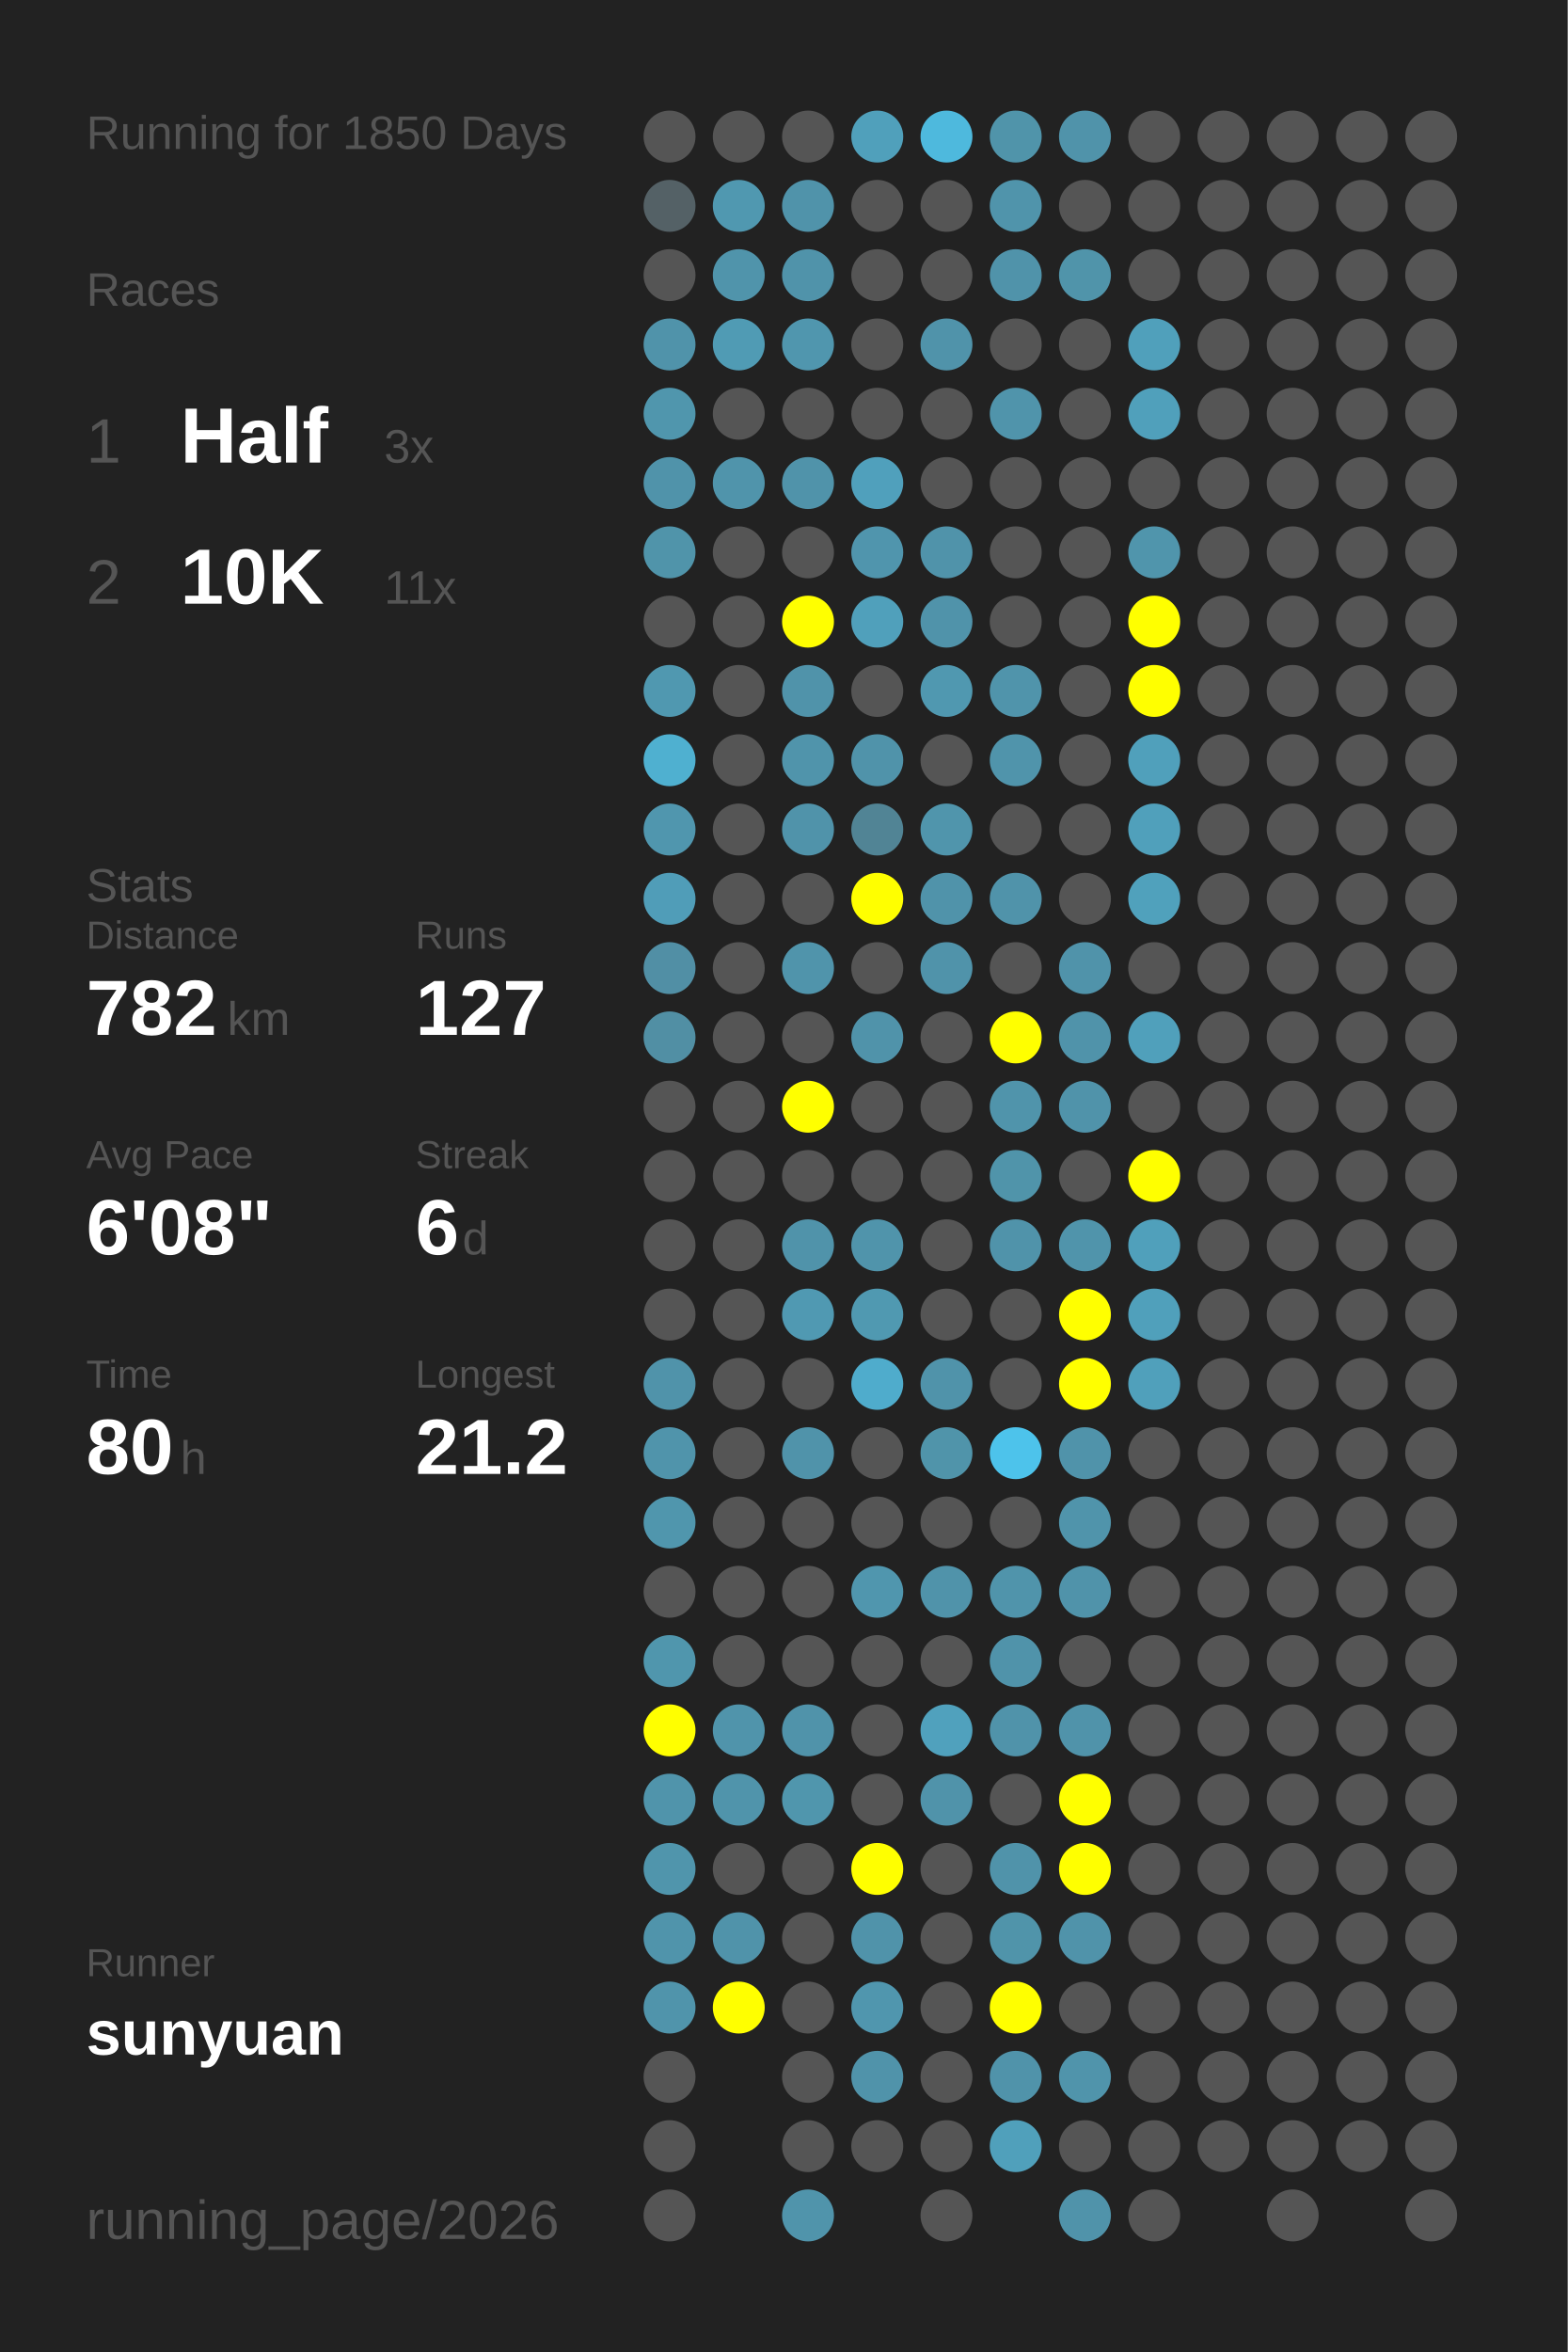
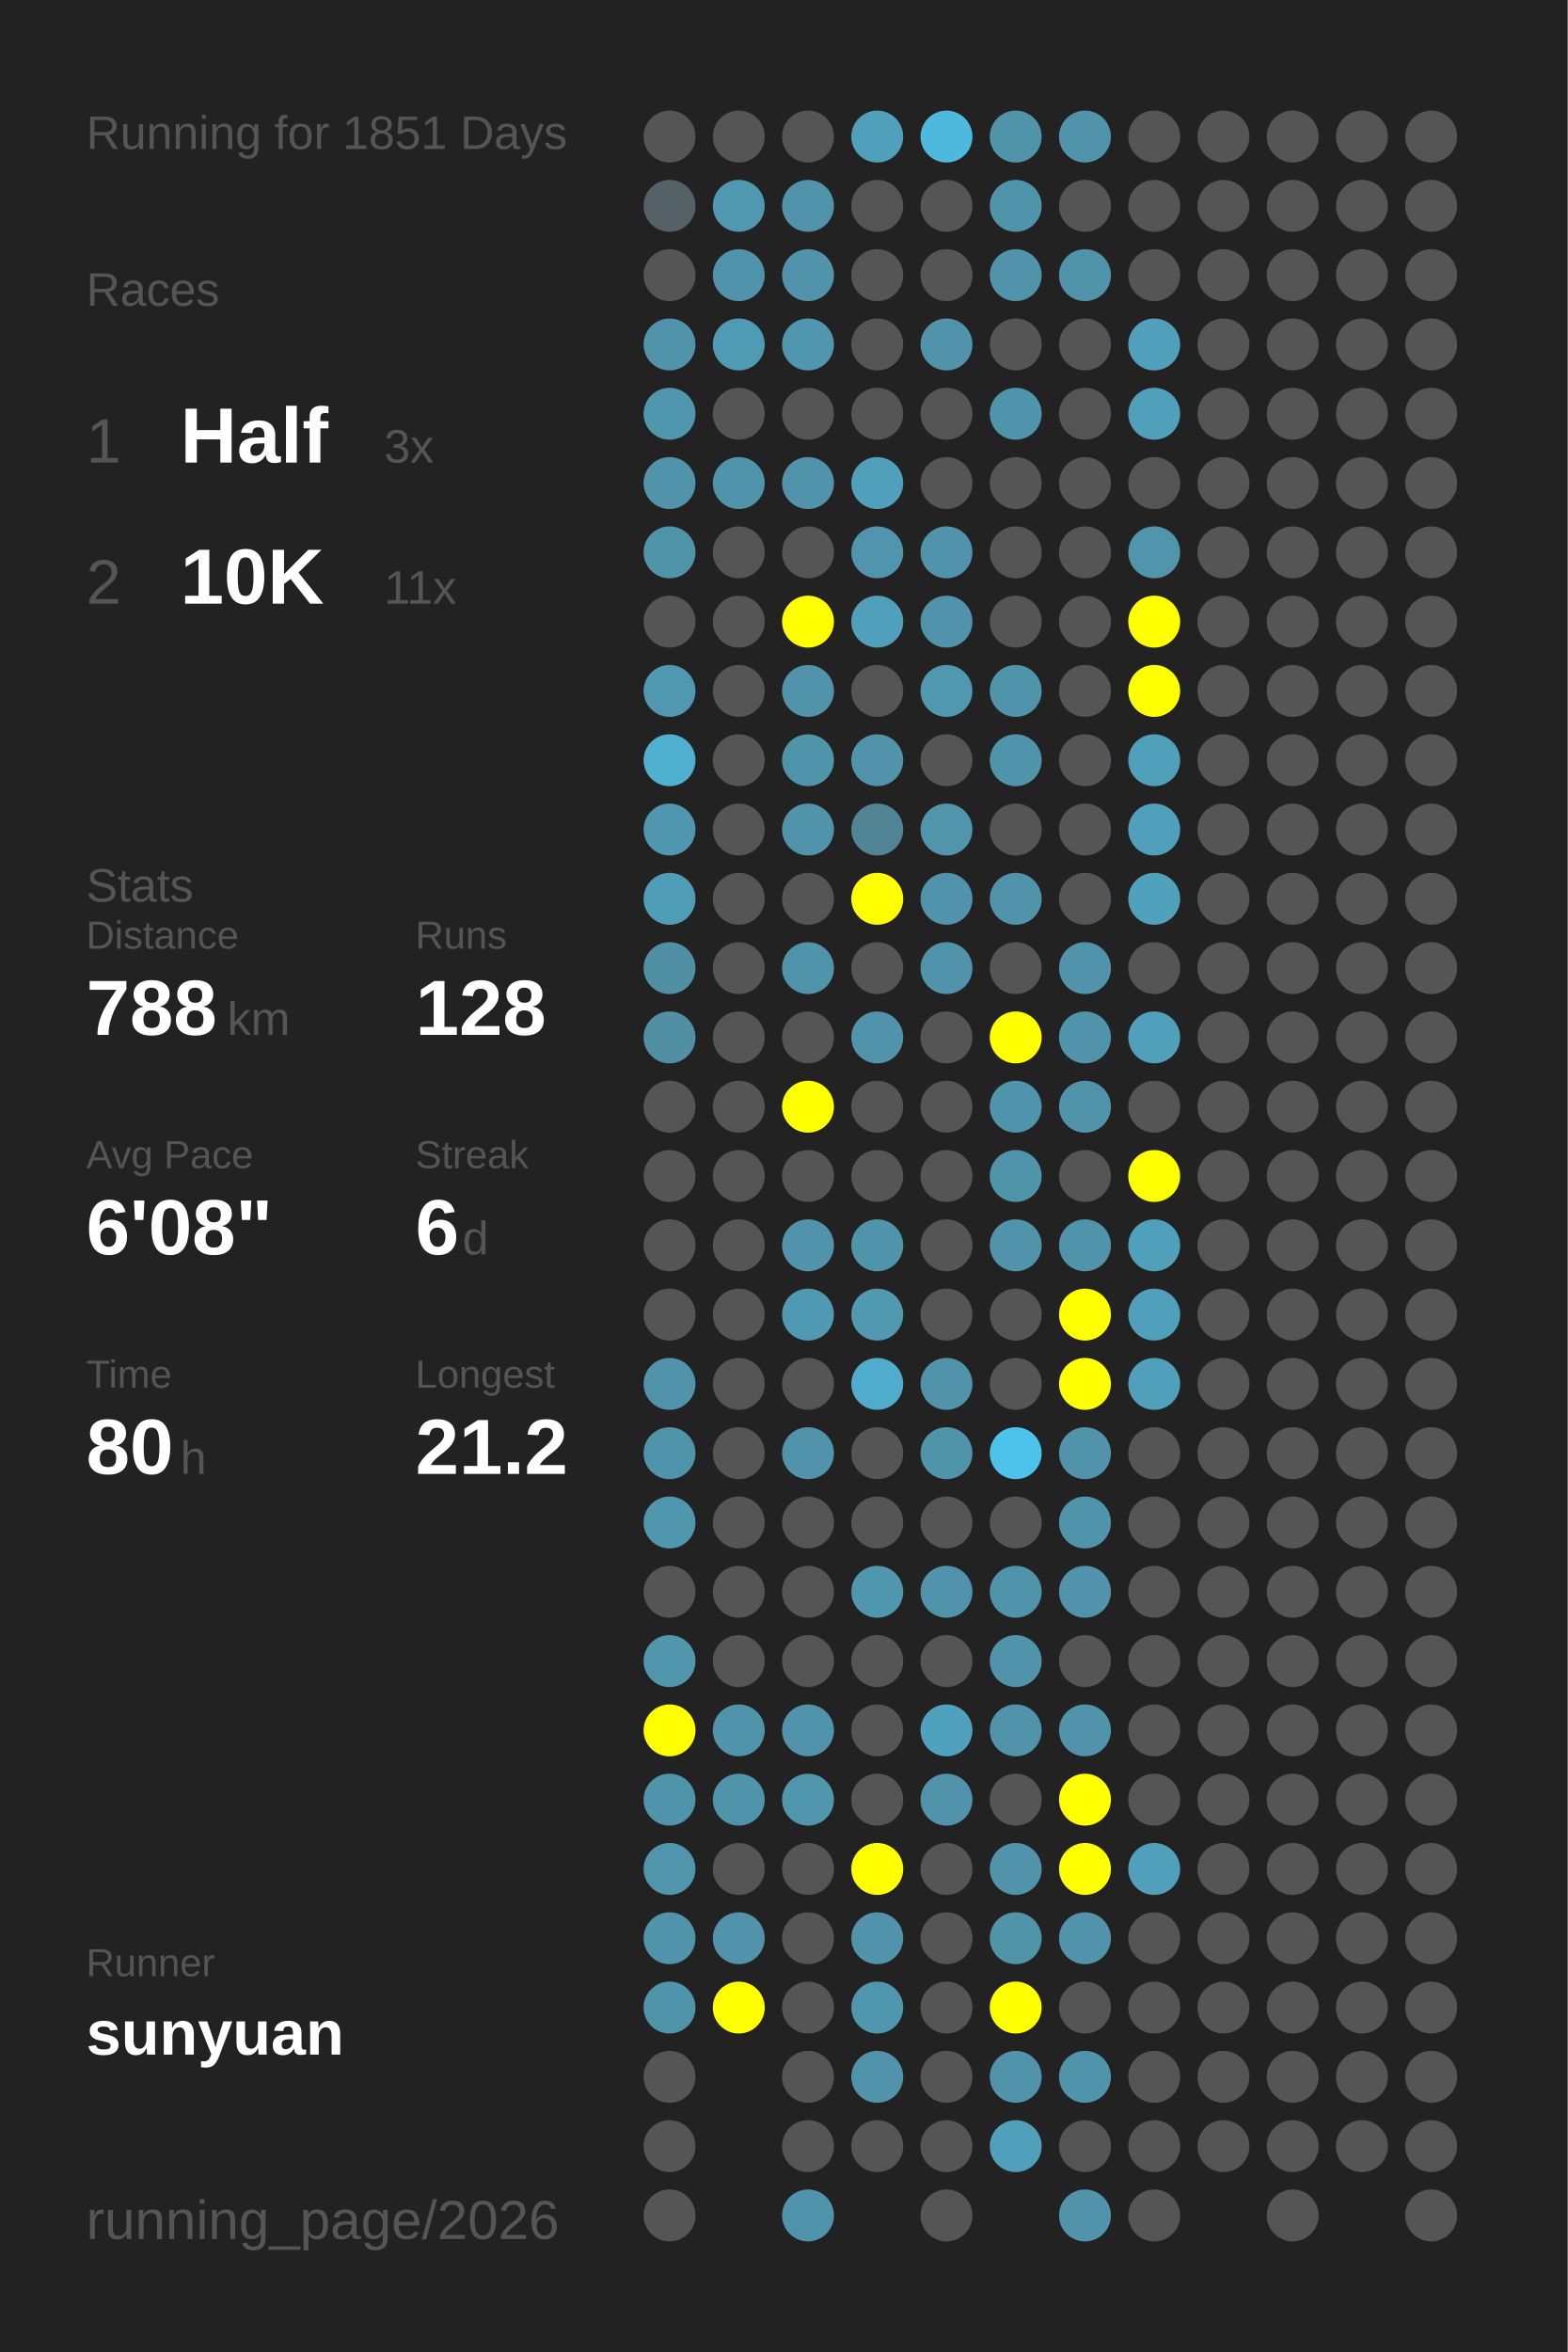
<svg xmlns="http://www.w3.org/2000/svg" baseProfile="full" height="300mm" version="1.1" viewBox="0,0,200,300" width="200mm">
  <defs />
  <rect fill="#222222" height="300" width="200" x="0" y="0" />
-   <text fill="#555555" style="font-size:6px; font-family:Arial;" x="11" y="19">Running for 1850 Days</text>
+   <text fill="#555555" style="font-size:6px; font-family:Arial;" x="11" y="19">Running for 1851 Days</text>
  <text fill="#555555" style="font-size:6px; font-family:Arial;" x="11" y="39">Races</text>
  <text fill="#555555" style="font-size:8px; font-family:Arial;" x="11" y="59">1</text>
  <text fill="#FFFFFF" style="font-size:10px; font-family:Arial; font-weight:bold;" x="23" y="59">Half</text>
  <text fill="#555555" style="font-size:6px; font-family:Arial;" x="49" y="59">3x</text>
  <text fill="#555555" style="font-size:8px; font-family:Arial;" x="11" y="77">2</text>
  <text fill="#FFFFFF" style="font-size:10px; font-family:Arial; font-weight:bold;" x="23" y="77">10K</text>
  <text fill="#555555" style="font-size:6px; font-family:Arial;" x="49" y="77">11x</text>
  <text fill="#555555" style="font-size:6px; font-family:Arial;" x="11" y="115">Stats</text>
  <text fill="#555555" style="font-size:5px; font-family:Arial;" x="11" y="121">Distance</text>
-   <text fill="#FFFFFF" style="font-size:10px; font-family:Arial; font-weight:bold;" x="11" y="132">782</text>
+   <text fill="#FFFFFF" style="font-size:10px; font-family:Arial; font-weight:bold;" x="11" y="132">788</text>
  <text fill="#555555" style="font-size:6px; font-family:Arial;" x="29" y="132">km</text>
  <text fill="#555555" style="font-size:5px; font-family:Arial;" x="53" y="121">Runs</text>
-   <text fill="#FFFFFF" style="font-size:10px; font-family:Arial; font-weight:bold;" x="53" y="132">127</text>
+   <text fill="#FFFFFF" style="font-size:10px; font-family:Arial; font-weight:bold;" x="53" y="132">128</text>
  <text fill="#555555" style="font-size:5px; font-family:Arial;" x="11" y="149">Avg Pace</text>
  <text fill="#FFFFFF" style="font-size:10px; font-family:Arial; font-weight:bold;" x="11" y="160">6'08"</text>
  <text fill="#555555" style="font-size:5px; font-family:Arial;" x="53" y="149">Streak</text>
  <text fill="#FFFFFF" style="font-size:10px; font-family:Arial; font-weight:bold;" x="53" y="160">6</text>
  <text fill="#555555" style="font-size:6px; font-family:Arial;" x="59" y="160">d</text>
  <text fill="#555555" style="font-size:5px; font-family:Arial;" x="11" y="177">Time</text>
  <text fill="#FFFFFF" style="font-size:10px; font-family:Arial; font-weight:bold;" x="11" y="188">80</text>
  <text fill="#555555" style="font-size:6px; font-family:Arial;" x="23" y="188">h</text>
  <text fill="#555555" style="font-size:5px; font-family:Arial;" x="53" y="177">Longest</text>
  <text fill="#FFFFFF" style="font-size:10px; font-family:Arial; font-weight:bold;" x="53" y="188">21.2</text>
  <text fill="#555555" style="font-size:5px; font-family:Arial;" x="11" y="252.065">Runner</text>
  <text fill="#FFFFFF" style="font-size:8px; font-family:Arial; font-weight:bold;" x="11" y="262.065">sunyuan</text>
  <text fill="#555555" style="font-size:7px; font-family:Arial;" x="11" y="285.581">running_page/2026</text>
  <circle cx="85.417" cy="17.419" fill="#555555" r="3.312" />
  <circle cx="85.417" cy="26.258" fill="#546166" r="3.312" />
  <circle cx="85.417" cy="35.097" fill="#555555" r="3.312" />
  <circle cx="85.417" cy="43.935" fill="#5093aa" r="3.312" />
  <circle cx="85.417" cy="52.774" fill="#5096ad" r="3.312" />
  <circle cx="85.417" cy="61.613" fill="#5093aa" r="3.312" />
  <circle cx="85.417" cy="70.452" fill="#5094aa" r="3.312" />
  <circle cx="85.417" cy="79.29" fill="#555555" r="3.312" />
  <circle cx="85.417" cy="88.129" fill="#5098b0" r="3.312" />
  <circle cx="85.417" cy="96.968" fill="#4fb0d0" r="3.312" />
  <circle cx="85.417" cy="105.806" fill="#5096ae" r="3.312" />
  <circle cx="85.417" cy="114.645" fill="#509db8" r="3.312" />
  <circle cx="85.417" cy="123.484" fill="#518fa5" r="3.312" />
  <circle cx="85.417" cy="132.323" fill="#518fa4" r="3.312" />
  <circle cx="85.417" cy="141.161" fill="#555555" r="3.312" />
  <circle cx="85.417" cy="150" fill="#555555" r="3.312" />
  <circle cx="85.417" cy="158.839" fill="#555555" r="3.312" />
  <circle cx="85.417" cy="167.677" fill="#555555" r="3.312" />
  <circle cx="85.417" cy="176.516" fill="#5093aa" r="3.312" />
  <circle cx="85.417" cy="185.355" fill="#5094ab" r="3.312" />
  <circle cx="85.417" cy="194.194" fill="#5096ad" r="3.312" />
  <circle cx="85.417" cy="203.032" fill="#555555" r="3.312" />
  <circle cx="85.417" cy="211.871" fill="#5096ad" r="3.312" />
  <circle cx="85.417" cy="220.71" fill="#FFFF00" r="3.312" />
  <circle cx="85.417" cy="229.548" fill="#5094ab" r="3.312" />
  <circle cx="85.417" cy="238.387" fill="#5095ac" r="3.312" />
  <circle cx="85.417" cy="247.226" fill="#5094ab" r="3.312" />
  <circle cx="85.417" cy="256.065" fill="#5094ab" r="3.312" />
  <circle cx="85.417" cy="264.903" fill="#555555" r="3.312" />
  <circle cx="85.417" cy="273.742" fill="#555555" r="3.312" />
  <circle cx="85.417" cy="282.581" fill="#555555" r="3.312" />
  <circle cx="94.25" cy="17.419" fill="#555555" r="3.312" />
  <circle cx="94.25" cy="26.258" fill="#5098b0" r="3.312" />
  <circle cx="94.25" cy="35.097" fill="#5094ab" r="3.312" />
  <circle cx="94.25" cy="43.935" fill="#509bb4" r="3.312" />
  <circle cx="94.25" cy="52.774" fill="#555555" r="3.312" />
  <circle cx="94.25" cy="61.613" fill="#5094ab" r="3.312" />
  <circle cx="94.25" cy="70.452" fill="#555555" r="3.312" />
  <circle cx="94.25" cy="79.29" fill="#555555" r="3.312" />
  <circle cx="94.25" cy="88.129" fill="#555555" r="3.312" />
  <circle cx="94.25" cy="96.968" fill="#555555" r="3.312" />
  <circle cx="94.25" cy="105.806" fill="#555555" r="3.312" />
  <circle cx="94.25" cy="114.645" fill="#555555" r="3.312" />
  <circle cx="94.25" cy="123.484" fill="#555555" r="3.312" />
  <circle cx="94.25" cy="132.323" fill="#555555" r="3.312" />
  <circle cx="94.25" cy="141.161" fill="#555555" r="3.312" />
  <circle cx="94.25" cy="150" fill="#555555" r="3.312" />
  <circle cx="94.25" cy="158.839" fill="#555555" r="3.312" />
  <circle cx="94.25" cy="167.677" fill="#555555" r="3.312" />
  <circle cx="94.25" cy="176.516" fill="#555555" r="3.312" />
  <circle cx="94.25" cy="185.355" fill="#555555" r="3.312" />
  <circle cx="94.25" cy="194.194" fill="#555555" r="3.312" />
  <circle cx="94.25" cy="203.032" fill="#555555" r="3.312" />
  <circle cx="94.25" cy="211.871" fill="#555555" r="3.312" />
  <circle cx="94.25" cy="220.71" fill="#5094ab" r="3.312" />
  <circle cx="94.25" cy="229.548" fill="#5094ab" r="3.312" />
  <circle cx="94.25" cy="238.387" fill="#555555" r="3.312" />
  <circle cx="94.25" cy="247.226" fill="#5093aa" r="3.312" />
  <circle cx="94.25" cy="256.065" fill="#FFFF00" r="3.312" />
  <circle cx="103.083" cy="17.419" fill="#555555" r="3.312" />
  <circle cx="103.083" cy="26.258" fill="#5093aa" r="3.312" />
  <circle cx="103.083" cy="35.097" fill="#5093aa" r="3.312" />
  <circle cx="103.083" cy="43.935" fill="#5096ae" r="3.312" />
  <circle cx="103.083" cy="52.774" fill="#555555" r="3.312" />
  <circle cx="103.083" cy="61.613" fill="#5093aa" r="3.312" />
  <circle cx="103.083" cy="70.452" fill="#555555" r="3.312" />
  <circle cx="103.083" cy="79.29" fill="#FFFF00" r="3.312" />
  <circle cx="103.083" cy="88.129" fill="#5093aa" r="3.312" />
  <circle cx="103.083" cy="96.968" fill="#5094ab" r="3.312" />
  <circle cx="103.083" cy="105.806" fill="#5093aa" r="3.312" />
  <circle cx="103.083" cy="114.645" fill="#555555" r="3.312" />
  <circle cx="103.083" cy="123.484" fill="#5094ab" r="3.312" />
  <circle cx="103.083" cy="132.323" fill="#555555" r="3.312" />
  <circle cx="103.083" cy="141.161" fill="#FFFF00" r="3.312" />
  <circle cx="103.083" cy="150" fill="#555555" r="3.312" />
  <circle cx="103.083" cy="158.839" fill="#5093aa" r="3.312" />
  <circle cx="103.083" cy="167.677" fill="#5099b2" r="3.312" />
  <circle cx="103.083" cy="176.516" fill="#555555" r="3.312" />
  <circle cx="103.083" cy="185.355" fill="#5093aa" r="3.312" />
  <circle cx="103.083" cy="194.194" fill="#555555" r="3.312" />
  <circle cx="103.083" cy="203.032" fill="#555555" r="3.312" />
  <circle cx="103.083" cy="211.871" fill="#555555" r="3.312" />
  <circle cx="103.083" cy="220.71" fill="#5093aa" r="3.312" />
  <circle cx="103.083" cy="229.548" fill="#5096ad" r="3.312" />
  <circle cx="103.083" cy="238.387" fill="#555555" r="3.312" />
  <circle cx="103.083" cy="247.226" fill="#555555" r="3.312" />
  <circle cx="103.083" cy="256.065" fill="#555555" r="3.312" />
  <circle cx="103.083" cy="264.903" fill="#555555" r="3.312" />
  <circle cx="103.083" cy="273.742" fill="#555555" r="3.312" />
  <circle cx="103.083" cy="282.581" fill="#5094ab" r="3.312" />
  <circle cx="111.917" cy="17.419" fill="#50a0bb" r="3.312" />
  <circle cx="111.917" cy="26.258" fill="#555555" r="3.312" />
  <circle cx="111.917" cy="35.097" fill="#555555" r="3.312" />
  <circle cx="111.917" cy="43.935" fill="#555555" r="3.312" />
  <circle cx="111.917" cy="52.774" fill="#555555" r="3.312" />
  <circle cx="111.917" cy="61.613" fill="#50a0bc" r="3.312" />
  <circle cx="111.917" cy="70.452" fill="#5095ad" r="3.312" />
  <circle cx="111.917" cy="79.29" fill="#50a0bb" r="3.312" />
  <circle cx="111.917" cy="88.129" fill="#555555" r="3.312" />
  <circle cx="111.917" cy="96.968" fill="#5093aa" r="3.312" />
  <circle cx="111.917" cy="105.806" fill="#518495" r="3.312" />
  <circle cx="111.917" cy="114.645" fill="#FFFF00" r="3.312" />
  <circle cx="111.917" cy="123.484" fill="#555555" r="3.312" />
  <circle cx="111.917" cy="132.323" fill="#5093aa" r="3.312" />
  <circle cx="111.917" cy="141.161" fill="#555555" r="3.312" />
  <circle cx="111.917" cy="150" fill="#555555" r="3.312" />
  <circle cx="111.917" cy="158.839" fill="#5094ab" r="3.312" />
  <circle cx="111.917" cy="167.677" fill="#5099b1" r="3.312" />
  <circle cx="111.917" cy="176.516" fill="#4faccc" r="3.312" />
  <circle cx="111.917" cy="185.355" fill="#555555" r="3.312" />
  <circle cx="111.917" cy="194.194" fill="#555555" r="3.312" />
  <circle cx="111.917" cy="203.032" fill="#5096ae" r="3.312" />
  <circle cx="111.917" cy="211.871" fill="#555555" r="3.312" />
  <circle cx="111.917" cy="220.71" fill="#555555" r="3.312" />
  <circle cx="111.917" cy="229.548" fill="#555555" r="3.312" />
  <circle cx="111.917" cy="238.387" fill="#FFFF00" r="3.312" />
  <circle cx="111.917" cy="247.226" fill="#5093aa" r="3.312" />
  <circle cx="111.917" cy="256.065" fill="#5096ae" r="3.312" />
  <circle cx="111.917" cy="264.903" fill="#5093aa" r="3.312" />
  <circle cx="111.917" cy="273.742" fill="#555555" r="3.312" />
  <circle cx="120.75" cy="17.419" fill="#4eb9dd" r="3.312" />
  <circle cx="120.75" cy="26.258" fill="#555555" r="3.312" />
  <circle cx="120.75" cy="35.097" fill="#555555" r="3.312" />
  <circle cx="120.75" cy="43.935" fill="#5093aa" r="3.312" />
  <circle cx="120.75" cy="52.774" fill="#555555" r="3.312" />
  <circle cx="120.75" cy="61.613" fill="#555555" r="3.312" />
  <circle cx="120.75" cy="70.452" fill="#5093aa" r="3.312" />
  <circle cx="120.75" cy="79.29" fill="#5093aa" r="3.312" />
  <circle cx="120.75" cy="88.129" fill="#5098b0" r="3.312" />
  <circle cx="120.75" cy="96.968" fill="#555555" r="3.312" />
  <circle cx="120.75" cy="105.806" fill="#5095ac" r="3.312" />
  <circle cx="120.75" cy="114.645" fill="#5093aa" r="3.312" />
  <circle cx="120.75" cy="123.484" fill="#5093aa" r="3.312" />
  <circle cx="120.75" cy="132.323" fill="#555555" r="3.312" />
  <circle cx="120.75" cy="141.161" fill="#555555" r="3.312" />
  <circle cx="120.75" cy="150" fill="#555555" r="3.312" />
  <circle cx="120.75" cy="158.839" fill="#555555" r="3.312" />
  <circle cx="120.75" cy="167.677" fill="#555555" r="3.312" />
  <circle cx="120.75" cy="176.516" fill="#5093aa" r="3.312" />
  <circle cx="120.75" cy="185.355" fill="#5094aa" r="3.312" />
  <circle cx="120.75" cy="194.194" fill="#555555" r="3.312" />
  <circle cx="120.75" cy="203.032" fill="#5093aa" r="3.312" />
  <circle cx="120.75" cy="211.871" fill="#555555" r="3.312" />
  <circle cx="120.75" cy="220.71" fill="#50a1bd" r="3.312" />
  <circle cx="120.75" cy="229.548" fill="#5093aa" r="3.312" />
  <circle cx="120.75" cy="238.387" fill="#555555" r="3.312" />
  <circle cx="120.75" cy="247.226" fill="#555555" r="3.312" />
  <circle cx="120.75" cy="256.065" fill="#555555" r="3.312" />
  <circle cx="120.75" cy="264.903" fill="#555555" r="3.312" />
  <circle cx="120.75" cy="273.742" fill="#555555" r="3.312" />
  <circle cx="120.75" cy="282.581" fill="#555555" r="3.312" />
  <circle cx="129.583" cy="17.419" fill="#5094aa" r="3.312" />
  <circle cx="129.583" cy="26.258" fill="#5094ab" r="3.312" />
  <circle cx="129.583" cy="35.097" fill="#5093aa" r="3.312" />
  <circle cx="129.583" cy="43.935" fill="#555555" r="3.312" />
  <circle cx="129.583" cy="52.774" fill="#5094ab" r="3.312" />
  <circle cx="129.583" cy="61.613" fill="#555555" r="3.312" />
  <circle cx="129.583" cy="70.452" fill="#555555" r="3.312" />
  <circle cx="129.583" cy="79.29" fill="#555555" r="3.312" />
  <circle cx="129.583" cy="88.129" fill="#5094ab" r="3.312" />
  <circle cx="129.583" cy="96.968" fill="#5094ab" r="3.312" />
  <circle cx="129.583" cy="105.806" fill="#555555" r="3.312" />
  <circle cx="129.583" cy="114.645" fill="#5093aa" r="3.312" />
  <circle cx="129.583" cy="123.484" fill="#555555" r="3.312" />
  <circle cx="129.583" cy="132.323" fill="#FFFF00" r="3.312" />
  <circle cx="129.583" cy="141.161" fill="#5094ab" r="3.312" />
  <circle cx="129.583" cy="150" fill="#5094aa" r="3.312" />
  <circle cx="129.583" cy="158.839" fill="#5093aa" r="3.312" />
  <circle cx="129.583" cy="167.677" fill="#555555" r="3.312" />
  <circle cx="129.583" cy="176.516" fill="#555555" r="3.312" />
  <circle cx="129.583" cy="185.355" fill="#4dc3eb" r="3.312" />
  <circle cx="129.583" cy="194.194" fill="#555555" r="3.312" />
  <circle cx="129.583" cy="203.032" fill="#5094ab" r="3.312" />
  <circle cx="129.583" cy="211.871" fill="#5093aa" r="3.312" />
  <circle cx="129.583" cy="220.71" fill="#5093aa" r="3.312" />
  <circle cx="129.583" cy="229.548" fill="#555555" r="3.312" />
  <circle cx="129.583" cy="238.387" fill="#5093aa" r="3.312" />
  <circle cx="129.583" cy="247.226" fill="#5094aa" r="3.312" />
  <circle cx="129.583" cy="256.065" fill="#FFFF00" r="3.312" />
  <circle cx="129.583" cy="264.903" fill="#5093aa" r="3.312" />
  <circle cx="129.583" cy="273.742" fill="#50a0bb" r="3.312" />
  <circle cx="138.417" cy="17.419" fill="#5093aa" r="3.312" />
  <circle cx="138.417" cy="26.258" fill="#555555" r="3.312" />
  <circle cx="138.417" cy="35.097" fill="#5094aa" r="3.312" />
  <circle cx="138.417" cy="43.935" fill="#555555" r="3.312" />
  <circle cx="138.417" cy="52.774" fill="#555555" r="3.312" />
  <circle cx="138.417" cy="61.613" fill="#555555" r="3.312" />
  <circle cx="138.417" cy="70.452" fill="#555555" r="3.312" />
  <circle cx="138.417" cy="79.29" fill="#555555" r="3.312" />
  <circle cx="138.417" cy="88.129" fill="#555555" r="3.312" />
  <circle cx="138.417" cy="96.968" fill="#555555" r="3.312" />
  <circle cx="138.417" cy="105.806" fill="#555555" r="3.312" />
  <circle cx="138.417" cy="114.645" fill="#555555" r="3.312" />
  <circle cx="138.417" cy="123.484" fill="#5093aa" r="3.312" />
  <circle cx="138.417" cy="132.323" fill="#5093aa" r="3.312" />
  <circle cx="138.417" cy="141.161" fill="#5093aa" r="3.312" />
  <circle cx="138.417" cy="150" fill="#555555" r="3.312" />
  <circle cx="138.417" cy="158.839" fill="#5094ab" r="3.312" />
  <circle cx="138.417" cy="167.677" fill="#FFFF00" r="3.312" />
  <circle cx="138.417" cy="176.516" fill="#FFFF00" r="3.312" />
  <circle cx="138.417" cy="185.355" fill="#5093aa" r="3.312" />
  <circle cx="138.417" cy="194.194" fill="#5094ab" r="3.312" />
  <circle cx="138.417" cy="203.032" fill="#5093aa" r="3.312" />
  <circle cx="138.417" cy="211.871" fill="#555555" r="3.312" />
  <circle cx="138.417" cy="220.71" fill="#5093aa" r="3.312" />
  <circle cx="138.417" cy="229.548" fill="#FFFF00" r="3.312" />
  <circle cx="138.417" cy="238.387" fill="#FFFF00" r="3.312" />
  <circle cx="138.417" cy="247.226" fill="#5093aa" r="3.312" />
  <circle cx="138.417" cy="256.065" fill="#555555" r="3.312" />
  <circle cx="138.417" cy="264.903" fill="#5094ab" r="3.312" />
  <circle cx="138.417" cy="273.742" fill="#555555" r="3.312" />
  <circle cx="138.417" cy="282.581" fill="#5093aa" r="3.312" />
  <circle cx="147.25" cy="17.419" fill="#555555" r="3.312" />
  <circle cx="147.25" cy="26.258" fill="#555555" r="3.312" />
  <circle cx="147.25" cy="35.097" fill="#555555" r="3.312" />
  <circle cx="147.25" cy="43.935" fill="#50a0bb" r="3.312" />
  <circle cx="147.25" cy="52.774" fill="#50a0bb" r="3.312" />
  <circle cx="147.25" cy="61.613" fill="#555555" r="3.312" />
  <circle cx="147.25" cy="70.452" fill="#5095ac" r="3.312" />
  <circle cx="147.25" cy="79.29" fill="#FFFF00" r="3.312" />
  <circle cx="147.25" cy="88.129" fill="#FFFF00" r="3.312" />
  <circle cx="147.25" cy="96.968" fill="#50a0bb" r="3.312" />
  <circle cx="147.25" cy="105.806" fill="#50a0bb" r="3.312" />
  <circle cx="147.25" cy="114.645" fill="#50a1bc" r="3.312" />
  <circle cx="147.25" cy="123.484" fill="#555555" r="3.312" />
  <circle cx="147.25" cy="132.323" fill="#50a0bb" r="3.312" />
  <circle cx="147.25" cy="141.161" fill="#555555" r="3.312" />
  <circle cx="147.25" cy="150" fill="#FFFF00" r="3.312" />
  <circle cx="147.25" cy="158.839" fill="#50a0bb" r="3.312" />
  <circle cx="147.25" cy="167.677" fill="#50a0bb" r="3.312" />
  <circle cx="147.25" cy="176.516" fill="#50a0bb" r="3.312" />
  <circle cx="147.25" cy="185.355" fill="#555555" r="3.312" />
  <circle cx="147.25" cy="194.194" fill="#555555" r="3.312" />
  <circle cx="147.25" cy="203.032" fill="#555555" r="3.312" />
  <circle cx="147.25" cy="211.871" fill="#555555" r="3.312" />
  <circle cx="147.25" cy="220.71" fill="#555555" r="3.312" />
  <circle cx="147.25" cy="229.548" fill="#555555" r="3.312" />
-   <circle cx="147.25" cy="238.387" fill="#555555" r="3.312" />
+   <circle cx="147.25" cy="238.387" fill="#50a0bb" r="3.312" />
  <circle cx="147.25" cy="247.226" fill="#555555" r="3.312" />
  <circle cx="147.25" cy="256.065" fill="#555555" r="3.312" />
  <circle cx="147.25" cy="264.903" fill="#555555" r="3.312" />
  <circle cx="147.25" cy="273.742" fill="#555555" r="3.312" />
  <circle cx="147.25" cy="282.581" fill="#555555" r="3.312" />
  <circle cx="156.083" cy="17.419" fill="#555555" r="3.312" />
  <circle cx="156.083" cy="26.258" fill="#555555" r="3.312" />
  <circle cx="156.083" cy="35.097" fill="#555555" r="3.312" />
  <circle cx="156.083" cy="43.935" fill="#555555" r="3.312" />
  <circle cx="156.083" cy="52.774" fill="#555555" r="3.312" />
  <circle cx="156.083" cy="61.613" fill="#555555" r="3.312" />
  <circle cx="156.083" cy="70.452" fill="#555555" r="3.312" />
  <circle cx="156.083" cy="79.29" fill="#555555" r="3.312" />
  <circle cx="156.083" cy="88.129" fill="#555555" r="3.312" />
  <circle cx="156.083" cy="96.968" fill="#555555" r="3.312" />
  <circle cx="156.083" cy="105.806" fill="#555555" r="3.312" />
  <circle cx="156.083" cy="114.645" fill="#555555" r="3.312" />
  <circle cx="156.083" cy="123.484" fill="#555555" r="3.312" />
  <circle cx="156.083" cy="132.323" fill="#555555" r="3.312" />
  <circle cx="156.083" cy="141.161" fill="#555555" r="3.312" />
  <circle cx="156.083" cy="150" fill="#555555" r="3.312" />
  <circle cx="156.083" cy="158.839" fill="#555555" r="3.312" />
  <circle cx="156.083" cy="167.677" fill="#555555" r="3.312" />
  <circle cx="156.083" cy="176.516" fill="#555555" r="3.312" />
  <circle cx="156.083" cy="185.355" fill="#555555" r="3.312" />
  <circle cx="156.083" cy="194.194" fill="#555555" r="3.312" />
  <circle cx="156.083" cy="203.032" fill="#555555" r="3.312" />
  <circle cx="156.083" cy="211.871" fill="#555555" r="3.312" />
  <circle cx="156.083" cy="220.71" fill="#555555" r="3.312" />
  <circle cx="156.083" cy="229.548" fill="#555555" r="3.312" />
  <circle cx="156.083" cy="238.387" fill="#555555" r="3.312" />
  <circle cx="156.083" cy="247.226" fill="#555555" r="3.312" />
  <circle cx="156.083" cy="256.065" fill="#555555" r="3.312" />
  <circle cx="156.083" cy="264.903" fill="#555555" r="3.312" />
  <circle cx="156.083" cy="273.742" fill="#555555" r="3.312" />
  <circle cx="164.917" cy="17.419" fill="#555555" r="3.312" />
  <circle cx="164.917" cy="26.258" fill="#555555" r="3.312" />
  <circle cx="164.917" cy="35.097" fill="#555555" r="3.312" />
  <circle cx="164.917" cy="43.935" fill="#555555" r="3.312" />
  <circle cx="164.917" cy="52.774" fill="#555555" r="3.312" />
  <circle cx="164.917" cy="61.613" fill="#555555" r="3.312" />
  <circle cx="164.917" cy="70.452" fill="#555555" r="3.312" />
  <circle cx="164.917" cy="79.29" fill="#555555" r="3.312" />
  <circle cx="164.917" cy="88.129" fill="#555555" r="3.312" />
  <circle cx="164.917" cy="96.968" fill="#555555" r="3.312" />
  <circle cx="164.917" cy="105.806" fill="#555555" r="3.312" />
  <circle cx="164.917" cy="114.645" fill="#555555" r="3.312" />
  <circle cx="164.917" cy="123.484" fill="#555555" r="3.312" />
  <circle cx="164.917" cy="132.323" fill="#555555" r="3.312" />
  <circle cx="164.917" cy="141.161" fill="#555555" r="3.312" />
  <circle cx="164.917" cy="150" fill="#555555" r="3.312" />
  <circle cx="164.917" cy="158.839" fill="#555555" r="3.312" />
  <circle cx="164.917" cy="167.677" fill="#555555" r="3.312" />
  <circle cx="164.917" cy="176.516" fill="#555555" r="3.312" />
  <circle cx="164.917" cy="185.355" fill="#555555" r="3.312" />
  <circle cx="164.917" cy="194.194" fill="#555555" r="3.312" />
  <circle cx="164.917" cy="203.032" fill="#555555" r="3.312" />
  <circle cx="164.917" cy="211.871" fill="#555555" r="3.312" />
  <circle cx="164.917" cy="220.71" fill="#555555" r="3.312" />
  <circle cx="164.917" cy="229.548" fill="#555555" r="3.312" />
  <circle cx="164.917" cy="238.387" fill="#555555" r="3.312" />
  <circle cx="164.917" cy="247.226" fill="#555555" r="3.312" />
  <circle cx="164.917" cy="256.065" fill="#555555" r="3.312" />
  <circle cx="164.917" cy="264.903" fill="#555555" r="3.312" />
  <circle cx="164.917" cy="273.742" fill="#555555" r="3.312" />
  <circle cx="164.917" cy="282.581" fill="#555555" r="3.312" />
  <circle cx="173.75" cy="17.419" fill="#555555" r="3.312" />
  <circle cx="173.75" cy="26.258" fill="#555555" r="3.312" />
  <circle cx="173.75" cy="35.097" fill="#555555" r="3.312" />
  <circle cx="173.75" cy="43.935" fill="#555555" r="3.312" />
  <circle cx="173.75" cy="52.774" fill="#555555" r="3.312" />
  <circle cx="173.75" cy="61.613" fill="#555555" r="3.312" />
  <circle cx="173.75" cy="70.452" fill="#555555" r="3.312" />
  <circle cx="173.75" cy="79.29" fill="#555555" r="3.312" />
  <circle cx="173.75" cy="88.129" fill="#555555" r="3.312" />
  <circle cx="173.75" cy="96.968" fill="#555555" r="3.312" />
  <circle cx="173.75" cy="105.806" fill="#555555" r="3.312" />
  <circle cx="173.75" cy="114.645" fill="#555555" r="3.312" />
  <circle cx="173.75" cy="123.484" fill="#555555" r="3.312" />
  <circle cx="173.75" cy="132.323" fill="#555555" r="3.312" />
  <circle cx="173.75" cy="141.161" fill="#555555" r="3.312" />
  <circle cx="173.75" cy="150" fill="#555555" r="3.312" />
  <circle cx="173.75" cy="158.839" fill="#555555" r="3.312" />
  <circle cx="173.75" cy="167.677" fill="#555555" r="3.312" />
  <circle cx="173.75" cy="176.516" fill="#555555" r="3.312" />
  <circle cx="173.75" cy="185.355" fill="#555555" r="3.312" />
  <circle cx="173.75" cy="194.194" fill="#555555" r="3.312" />
  <circle cx="173.75" cy="203.032" fill="#555555" r="3.312" />
  <circle cx="173.75" cy="211.871" fill="#555555" r="3.312" />
  <circle cx="173.75" cy="220.71" fill="#555555" r="3.312" />
  <circle cx="173.75" cy="229.548" fill="#555555" r="3.312" />
  <circle cx="173.75" cy="238.387" fill="#555555" r="3.312" />
  <circle cx="173.75" cy="247.226" fill="#555555" r="3.312" />
  <circle cx="173.75" cy="256.065" fill="#555555" r="3.312" />
  <circle cx="173.75" cy="264.903" fill="#555555" r="3.312" />
  <circle cx="173.75" cy="273.742" fill="#555555" r="3.312" />
  <circle cx="182.583" cy="17.419" fill="#555555" r="3.312" />
  <circle cx="182.583" cy="26.258" fill="#555555" r="3.312" />
  <circle cx="182.583" cy="35.097" fill="#555555" r="3.312" />
  <circle cx="182.583" cy="43.935" fill="#555555" r="3.312" />
  <circle cx="182.583" cy="52.774" fill="#555555" r="3.312" />
  <circle cx="182.583" cy="61.613" fill="#555555" r="3.312" />
  <circle cx="182.583" cy="70.452" fill="#555555" r="3.312" />
  <circle cx="182.583" cy="79.29" fill="#555555" r="3.312" />
  <circle cx="182.583" cy="88.129" fill="#555555" r="3.312" />
  <circle cx="182.583" cy="96.968" fill="#555555" r="3.312" />
  <circle cx="182.583" cy="105.806" fill="#555555" r="3.312" />
  <circle cx="182.583" cy="114.645" fill="#555555" r="3.312" />
  <circle cx="182.583" cy="123.484" fill="#555555" r="3.312" />
  <circle cx="182.583" cy="132.323" fill="#555555" r="3.312" />
  <circle cx="182.583" cy="141.161" fill="#555555" r="3.312" />
  <circle cx="182.583" cy="150" fill="#555555" r="3.312" />
  <circle cx="182.583" cy="158.839" fill="#555555" r="3.312" />
  <circle cx="182.583" cy="167.677" fill="#555555" r="3.312" />
  <circle cx="182.583" cy="176.516" fill="#555555" r="3.312" />
  <circle cx="182.583" cy="185.355" fill="#555555" r="3.312" />
  <circle cx="182.583" cy="194.194" fill="#555555" r="3.312" />
  <circle cx="182.583" cy="203.032" fill="#555555" r="3.312" />
  <circle cx="182.583" cy="211.871" fill="#555555" r="3.312" />
  <circle cx="182.583" cy="220.71" fill="#555555" r="3.312" />
  <circle cx="182.583" cy="229.548" fill="#555555" r="3.312" />
  <circle cx="182.583" cy="238.387" fill="#555555" r="3.312" />
  <circle cx="182.583" cy="247.226" fill="#555555" r="3.312" />
  <circle cx="182.583" cy="256.065" fill="#555555" r="3.312" />
  <circle cx="182.583" cy="264.903" fill="#555555" r="3.312" />
  <circle cx="182.583" cy="273.742" fill="#555555" r="3.312" />
  <circle cx="182.583" cy="282.581" fill="#555555" r="3.312" />
</svg>
